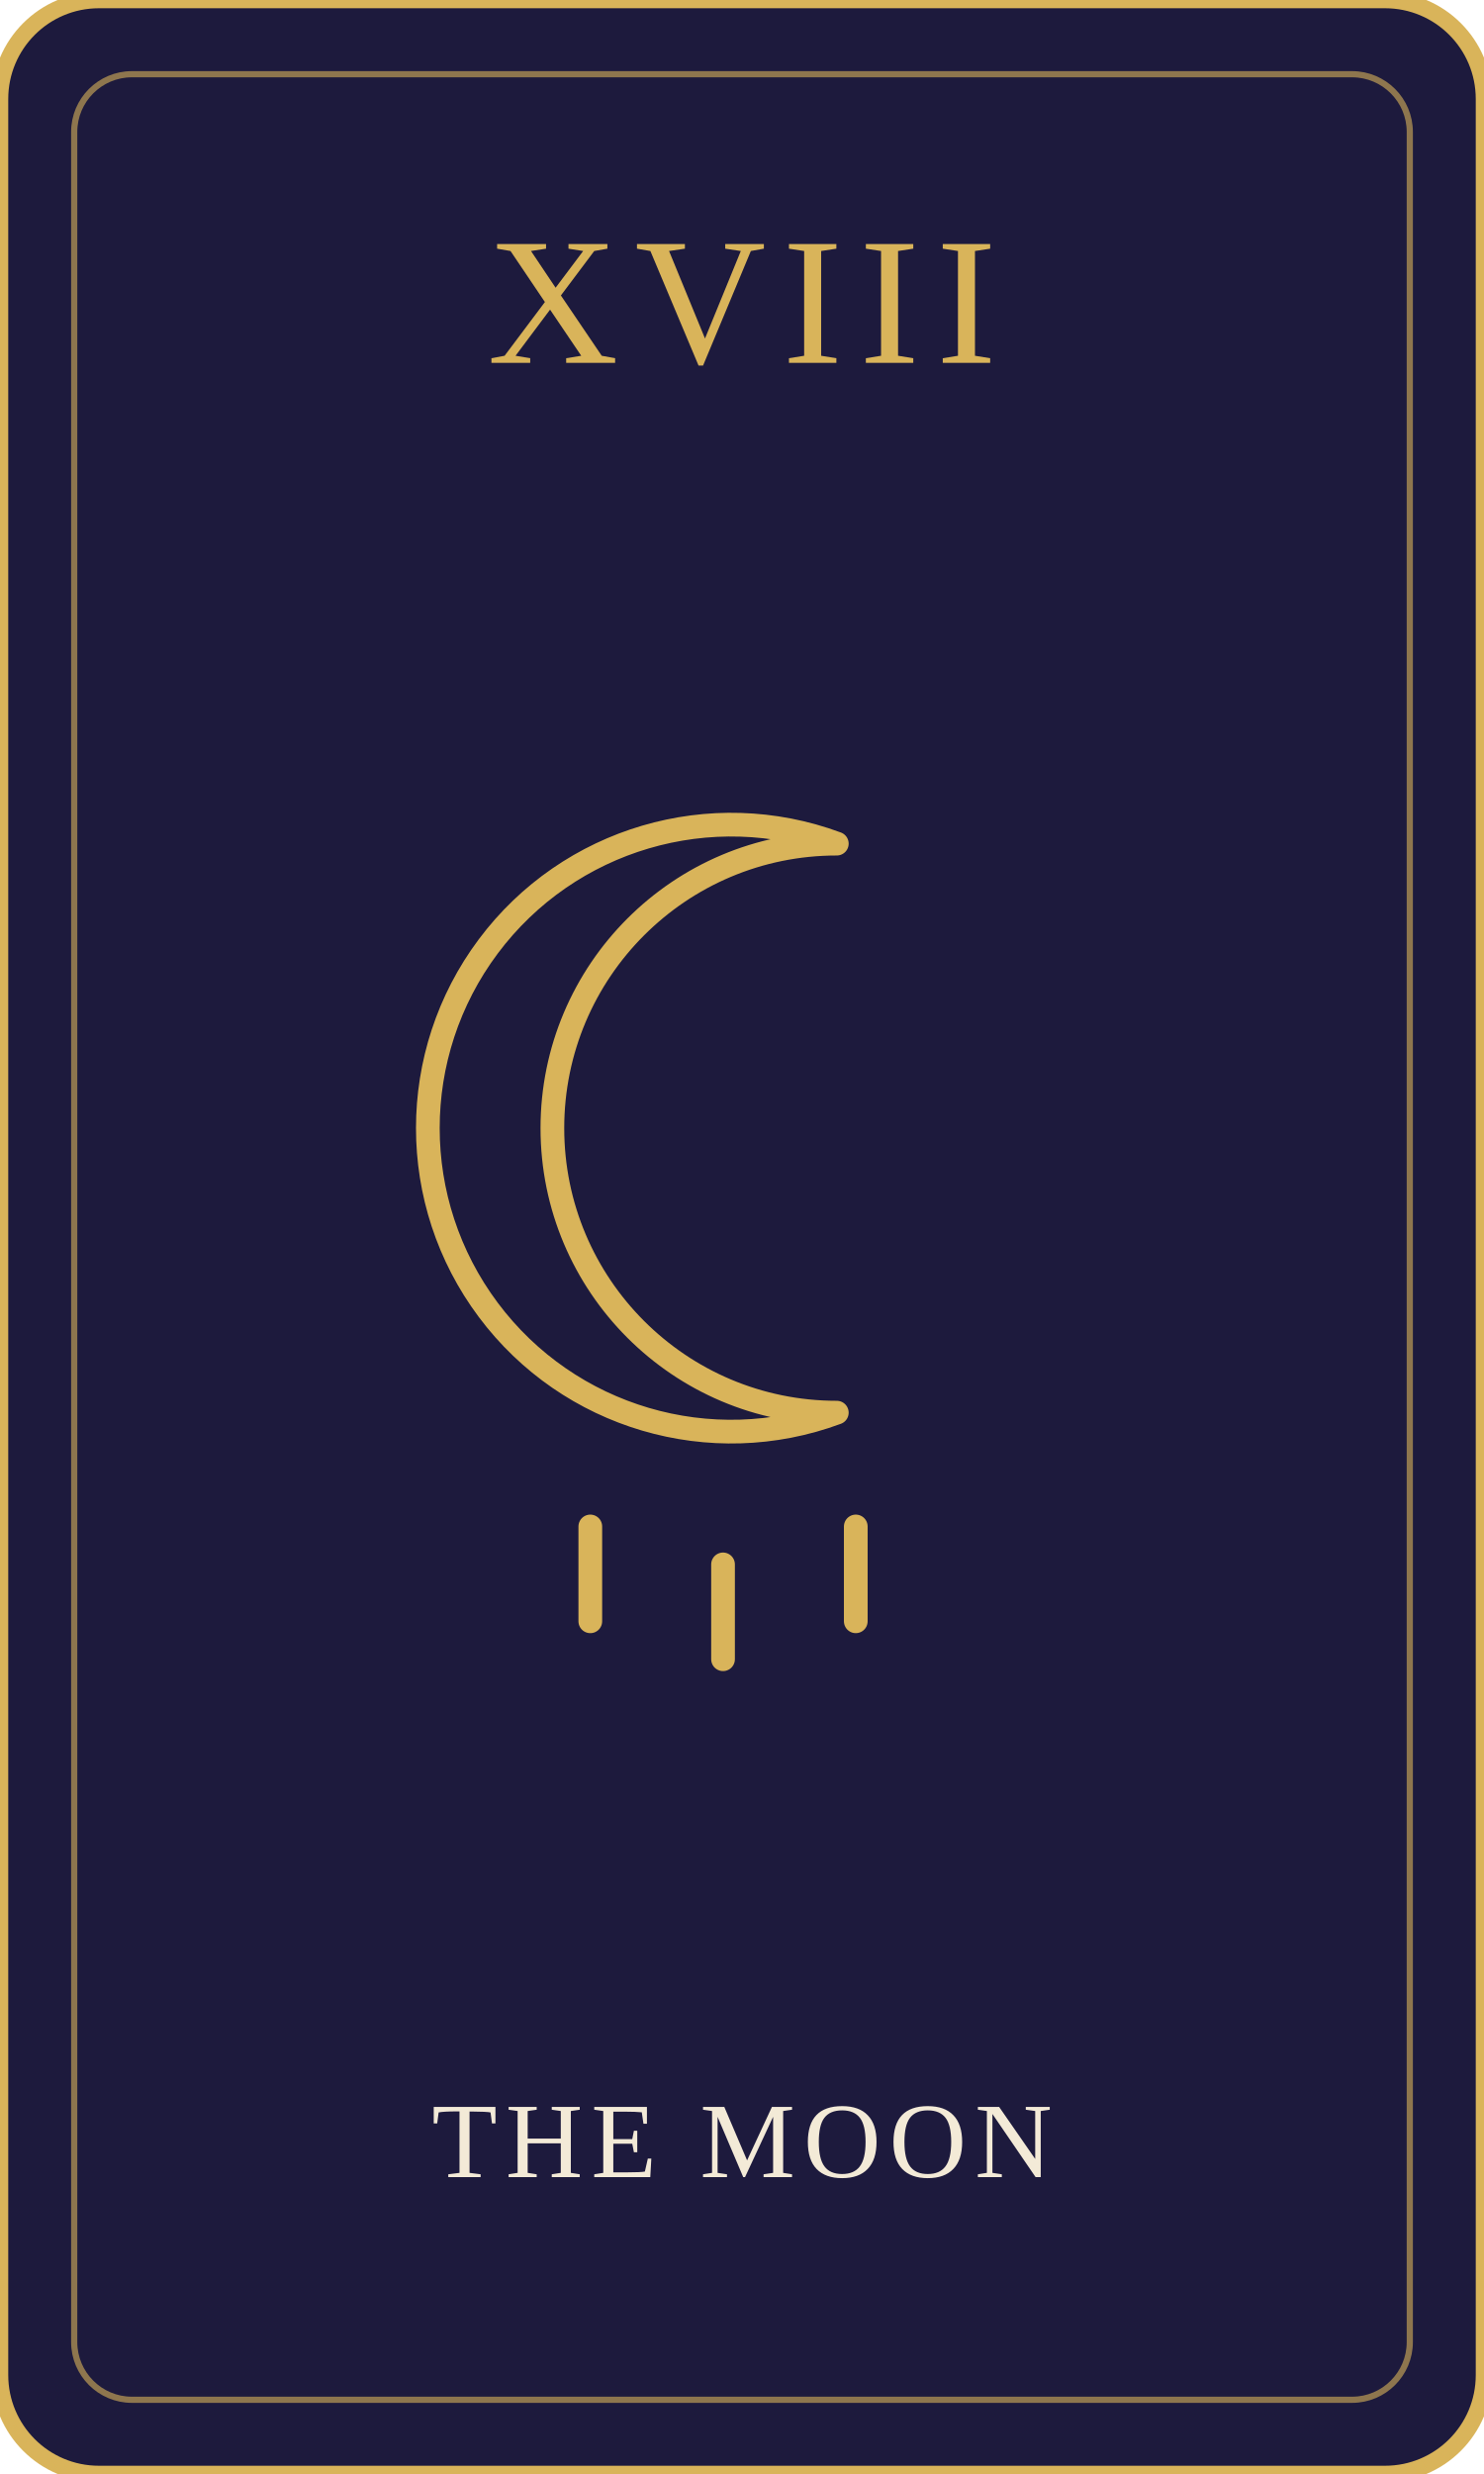
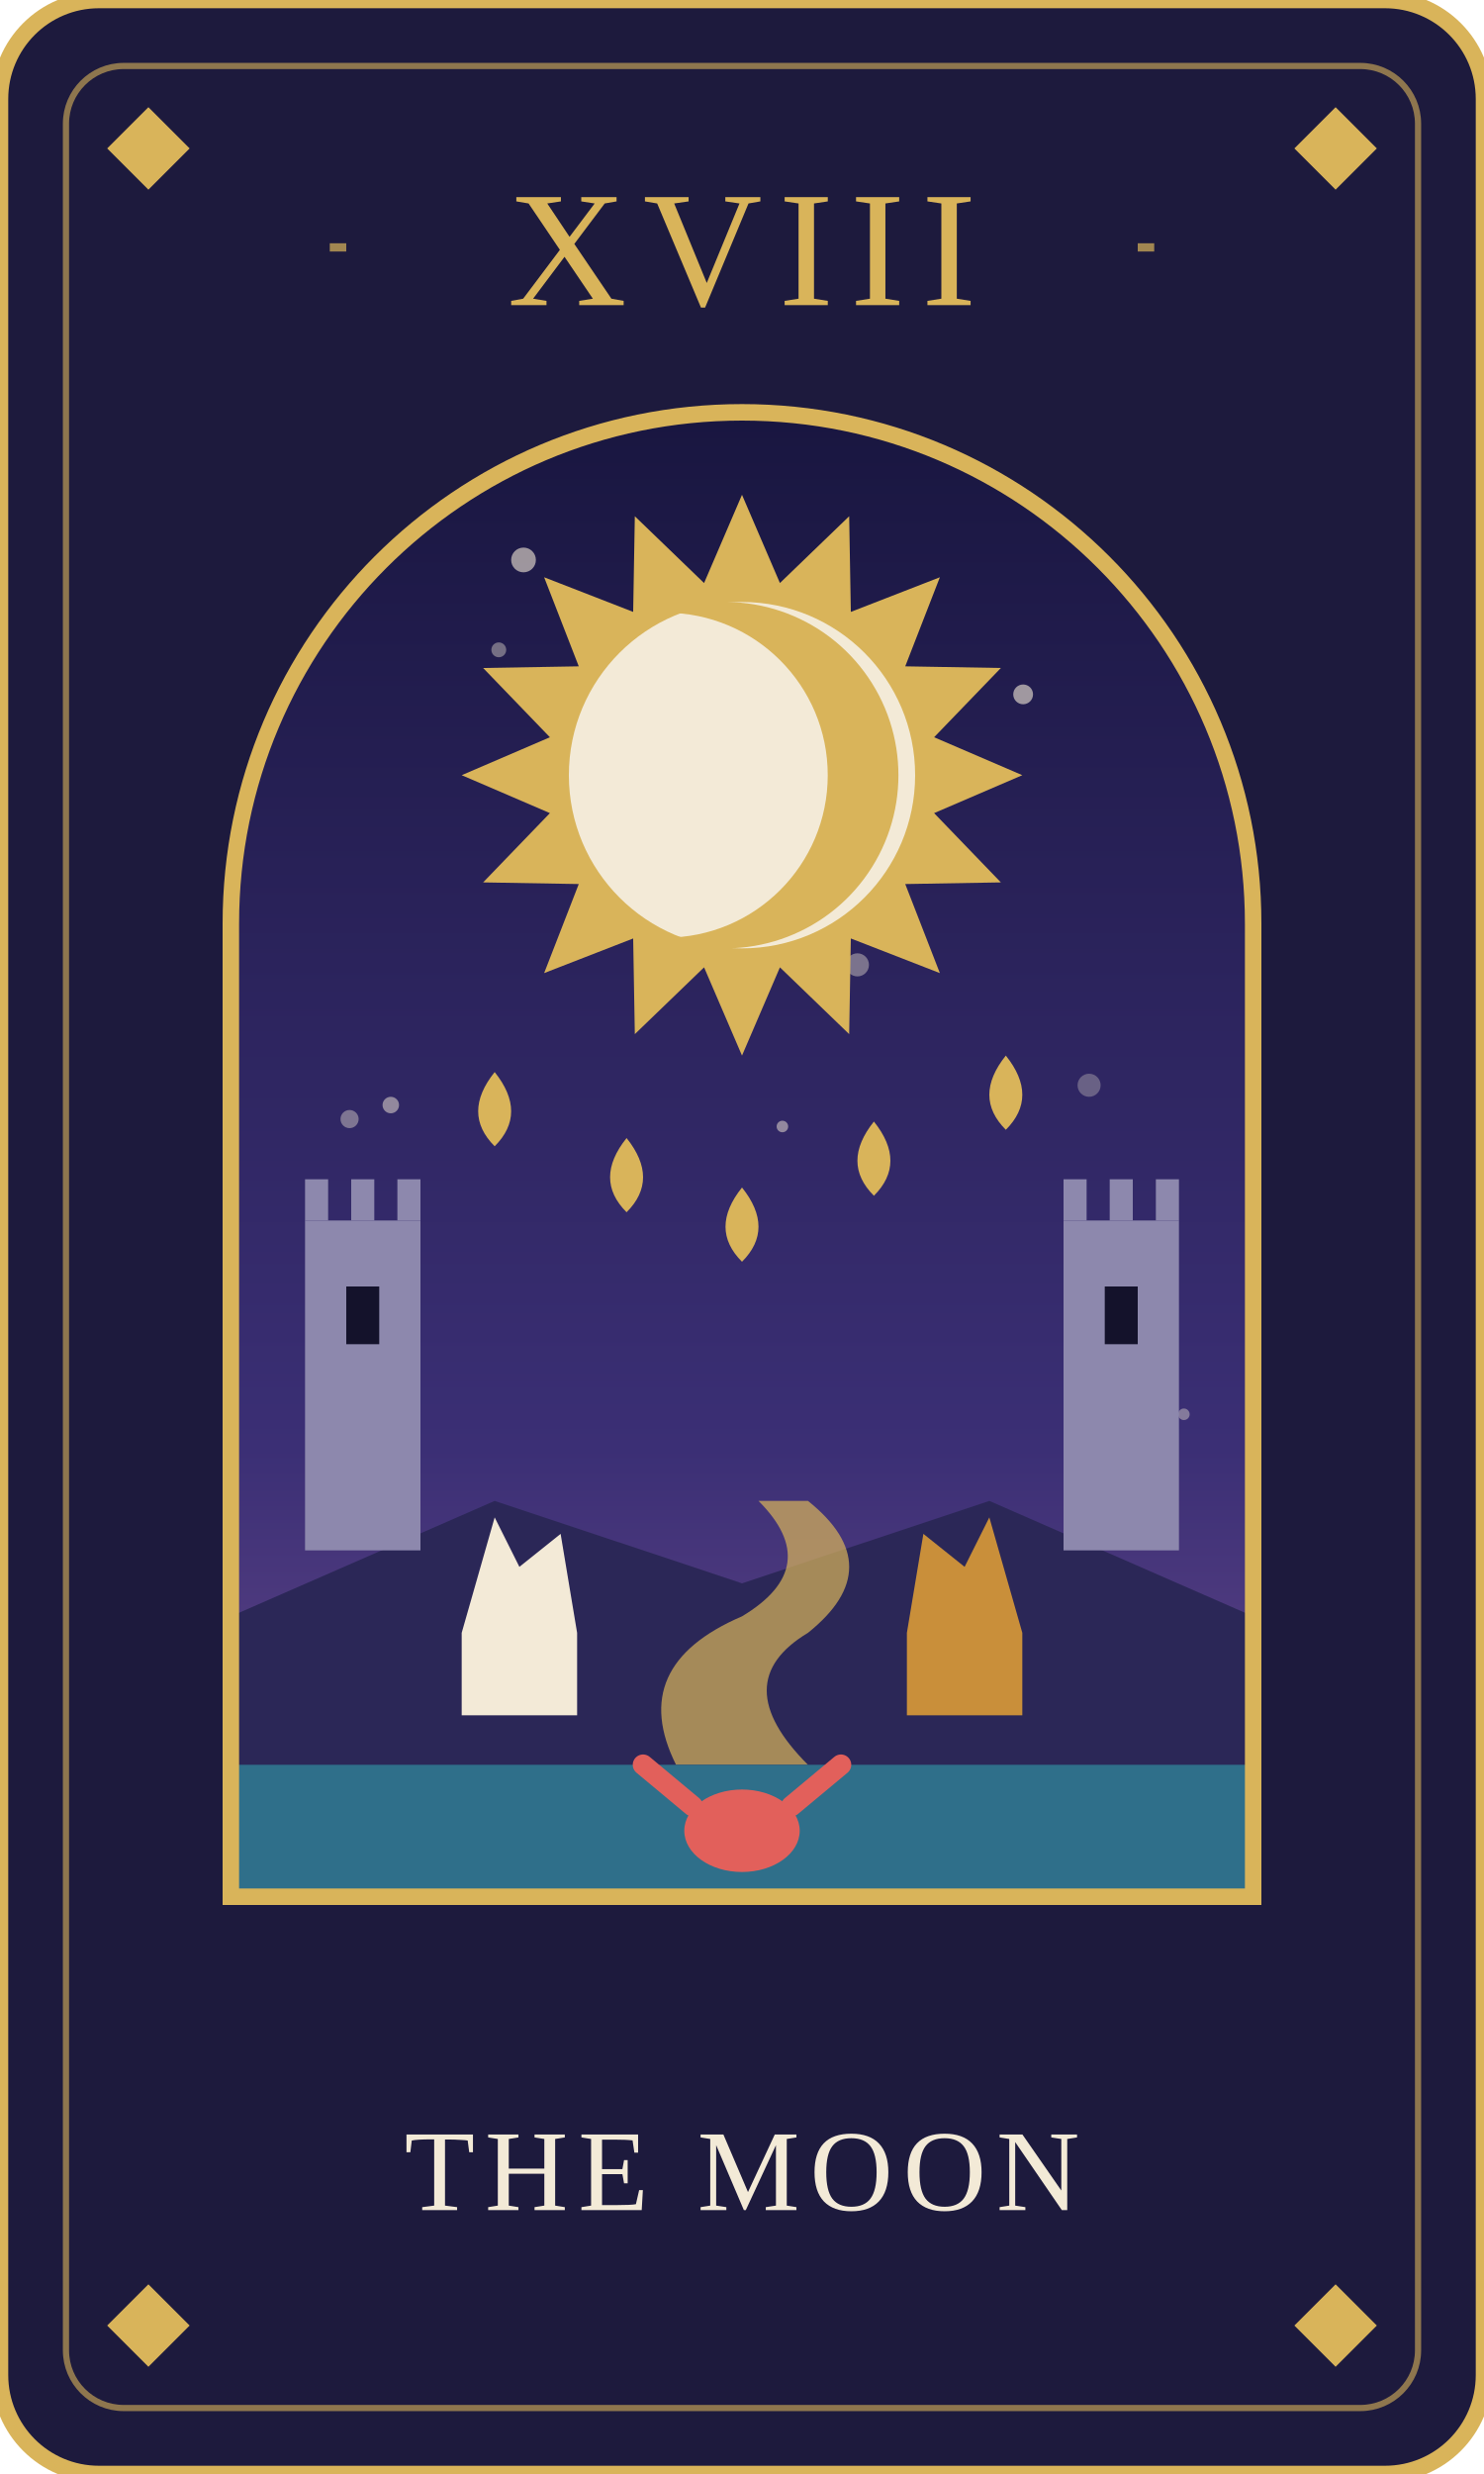
<svg xmlns="http://www.w3.org/2000/svg" width="180" height="300" viewBox="0 0 180 300">
  <g>
+     <defs>
+       <linearGradient id="ds-sky" x1="0" y1="0" x2="0" y2="1">
+         <stop offset="0" stop-color="#191640" />
+         <stop offset="0.7" stop-color="#3b2f75" />
+         <stop offset="1" stop-color="#6a4a8c" />
+       </linearGradient>
+       <clipPath id="ds-arch">
+         <path d="M-62 78V-40A62 62 0 0 1 62 -40V78Z" />
+       </clipPath>
+     </defs>
    <rect width="180" height="300" rx="12" fill="#1d1a3d" stroke="#d9b45a" stroke-width="2" />
-     <rect x="9" y="9" width="162" height="282" rx="7" fill="none" stroke="#d9b45a" stroke-width="0.75" opacity="0.6" />
-     <text x="90" y="44" font-family="Georgia, 'Times New Roman', serif" font-size="22" font-weight="normal" fill="#d9b45a" text-anchor="middle" letter-spacing="2" opacity="1">XVIII</text>
-     <g transform="translate(90 146) scale(1.15)" fill="none" stroke="#d9b45a" color="#d9b45a" stroke-width="2.5" stroke-linejoin="round" stroke-linecap="round">
-       <g transform="translate(0 -8)">
-         <path d="M10 -30A32 32 0 1 0 10 30A25 25 0 1 1 10 -30Z" />
+     <rect x="8" y="8" width="164" height="284" rx="7" fill="none" stroke="#d9b45a" stroke-width="0.75" opacity="0.6" />
+     <path d="M18 13L23 18L18 23L13 18Z" fill="#d9b45a" />
+     <path d="M162 13L167 18L162 23L157 18Z" fill="#d9b45a" />
+     <path d="M18 277L23 282L18 287L13 282Z" fill="#d9b45a" />
+     <path d="M162 277L167 282L162 287L157 282Z" fill="#d9b45a" />
+     <path d="M40 30H42M138 30H140" stroke="#d9b45a" stroke-width="1" opacity="0.7" />
+     <text x="90" y="37" font-family="Georgia, 'Times New Roman', serif" font-size="20" font-weight="normal" fill="#d9b45a" text-anchor="middle" letter-spacing="2" opacity="1">XVIII</text>
+     <g transform="translate(90 152)">
+       <path d="M-62 78V-40A62 62 0 0 1 62 -40V78Z" fill="url(#ds-sky)" />
+       <g clip-path="url(#ds-arch)">
+         <circle cx="56.3" cy="-91.6" r="1.5" fill="#f3ead7" opacity="0.7" />
+         <circle cx="-29.5" cy="-73.2" r="0.9" fill="#f3ead7" opacity="0.4" />
+         <circle cx="-47.6" cy="-16.3" r="1.1" fill="#f3ead7" opacity="0.4" />
+         <circle cx="-49.8" cy="8.2" r="1.1" fill="#f3ead7" opacity="0.4" />
+         <circle cx="14" cy="-35" r="1.4" fill="#f3ead7" opacity="0.4" />
+         <circle cx="4.9" cy="-15.4" r="0.7" fill="#f3ead7" opacity="0.5" />
+         <circle cx="3.9" cy="-73.8" r="1.3" fill="#f3ead7" opacity="0.6" />
+         <circle cx="-26.5" cy="-84.1" r="1.5" fill="#f3ead7" opacity="0.6" />
+         <circle cx="57.8" cy="-71" r="0.9" fill="#f3ead7" opacity="0.5" />
+         <circle cx="34.1" cy="-67.8" r="1.2" fill="#f3ead7" opacity="0.6" />
+         <circle cx="42.1" cy="-20.4" r="1.4" fill="#f3ead7" opacity="0.3" />
+         <circle cx="-42.6" cy="-18" r="1" fill="#f3ead7" opacity="0.5" />
+         <circle cx="-51.6" cy="-91.5" r="1" fill="#f3ead7" opacity="0.4" />
+         <circle cx="53.6" cy="19.5" r="0.7" fill="#f3ead7" opacity="0.4" />
+         <polygon points="0,-92 4.6,-81.3 13,-89.4 13.2,-77.8 24,-82 19.8,-71.2 31.4,-71 23.3,-62.6 34,-58 23.3,-53.4 31.4,-45 19.8,-44.8 24,-34 13.2,-38.2 13,-26.6 4.6,-34.7 0,-24 -4.6,-34.7 -13,-26.6 -13.2,-38.2 -24,-34 -19.8,-44.8 -31.4,-45 -23.3,-53.4 -34,-58 -23.3,-62.6 -31.4,-71 -19.8,-71.2 -24,-82 -13.2,-77.8 -13,-89.4 -4.6,-81.3" fill="#d9b45a" />
+         <circle cx="0" cy="-58" r="21" fill="#f3ead7" />
+         <g transform="translate(-2 -58) rotate(180)">
+           <path d="M7.3 -19.7A21 21 0 1 0 7.3 19.7A16.4 16.4 0 1 1 7.3 -19.7Z" fill="#d9b45a" />
+         </g>
+         <path d="M-30 -22q4 5 0 9q-4 -4 0 -9Z" fill="#d9b45a" />
+         <path d="M-14 -14q4 5 0 9q-4 -4 0 -9Z" fill="#d9b45a" />
+         <path d="M16 -16q4 5 0 9q-4 -4 0 -9Z" fill="#d9b45a" />
+         <path d="M32 -24q4 5 0 9q-4 -4 0 -9Z" fill="#d9b45a" />
+         <path d="M0 -8q4 5 0 9q-4 -4 0 -9Z" fill="#d9b45a" />
+         <path d="M-62 44L-30 30L0 40L30 30L62 44V80H-62Z" fill="#2b2757" />
+         <rect x="-53" y="-4" width="14" height="40" fill="#8d88ad" />
+         <rect x="-53" y="-9" width="2.8" height="5" fill="#8d88ad" />
+         <rect x="-47.4" y="-9" width="2.8" height="5" fill="#8d88ad" />
+         <rect x="-41.8" y="-9" width="2.8" height="5" fill="#8d88ad" />
+         <rect x="-48" y="4" width="4" height="7" fill="#14122b" />
+         <rect x="39" y="-4" width="14" height="40" fill="#8d88ad" />
+         <rect x="39" y="-9" width="2.8" height="5" fill="#8d88ad" />
+         <rect x="44.6" y="-9" width="2.8" height="5" fill="#8d88ad" />
+         <rect x="50.2" y="-9" width="2.8" height="5" fill="#8d88ad" />
+         <rect x="44" y="4" width="4" height="7" fill="#14122b" />
+         <path d="M-8 62Q-14 50 0 44Q10 38 2 30H8Q18 38 8 46Q-2 52 8 62Z" fill="#d9b45a" opacity="0.7" />
+         <path d="M-34 56V46L-30 32L-27 38L-22 34L-20 46V56Z" fill="#f3ead7" />
+         <path d="M20 56V46L22 34L27 38L30 32L34 46V56Z" fill="#c98f3a" />
+         <rect x="-62" y="62" width="124" height="18" fill="#2f6f8a" />
+         <ellipse cx="0" cy="70" rx="7" ry="5" fill="#e2605b" />
+         <path d="M-6 67L-12 62M6 67L12 62" fill="none" stroke="#e2605b" stroke-width="2.5" stroke-linecap="round" stroke-linejoin="round" />
      </g>
-       <path d="M-16 34V44M-2 38V48M12 34V44" />
+       <path d="M-62 78V-40A62 62 0 0 1 62 -40V78Z" fill="none" stroke="#d9b45a" stroke-width="2" />
    </g>
-     <text x="90" y="264" font-family="Georgia, 'Times New Roman', serif" font-size="13" font-weight="normal" fill="#f3ead7" text-anchor="middle" letter-spacing="1" opacity="1">THE MOON</text>
+     <text x="90" y="268" font-family="Georgia, 'Times New Roman', serif" font-size="14" font-weight="normal" fill="#f3ead7" text-anchor="middle" letter-spacing="1.2" opacity="1">THE MOON</text>
  </g>
</svg>
